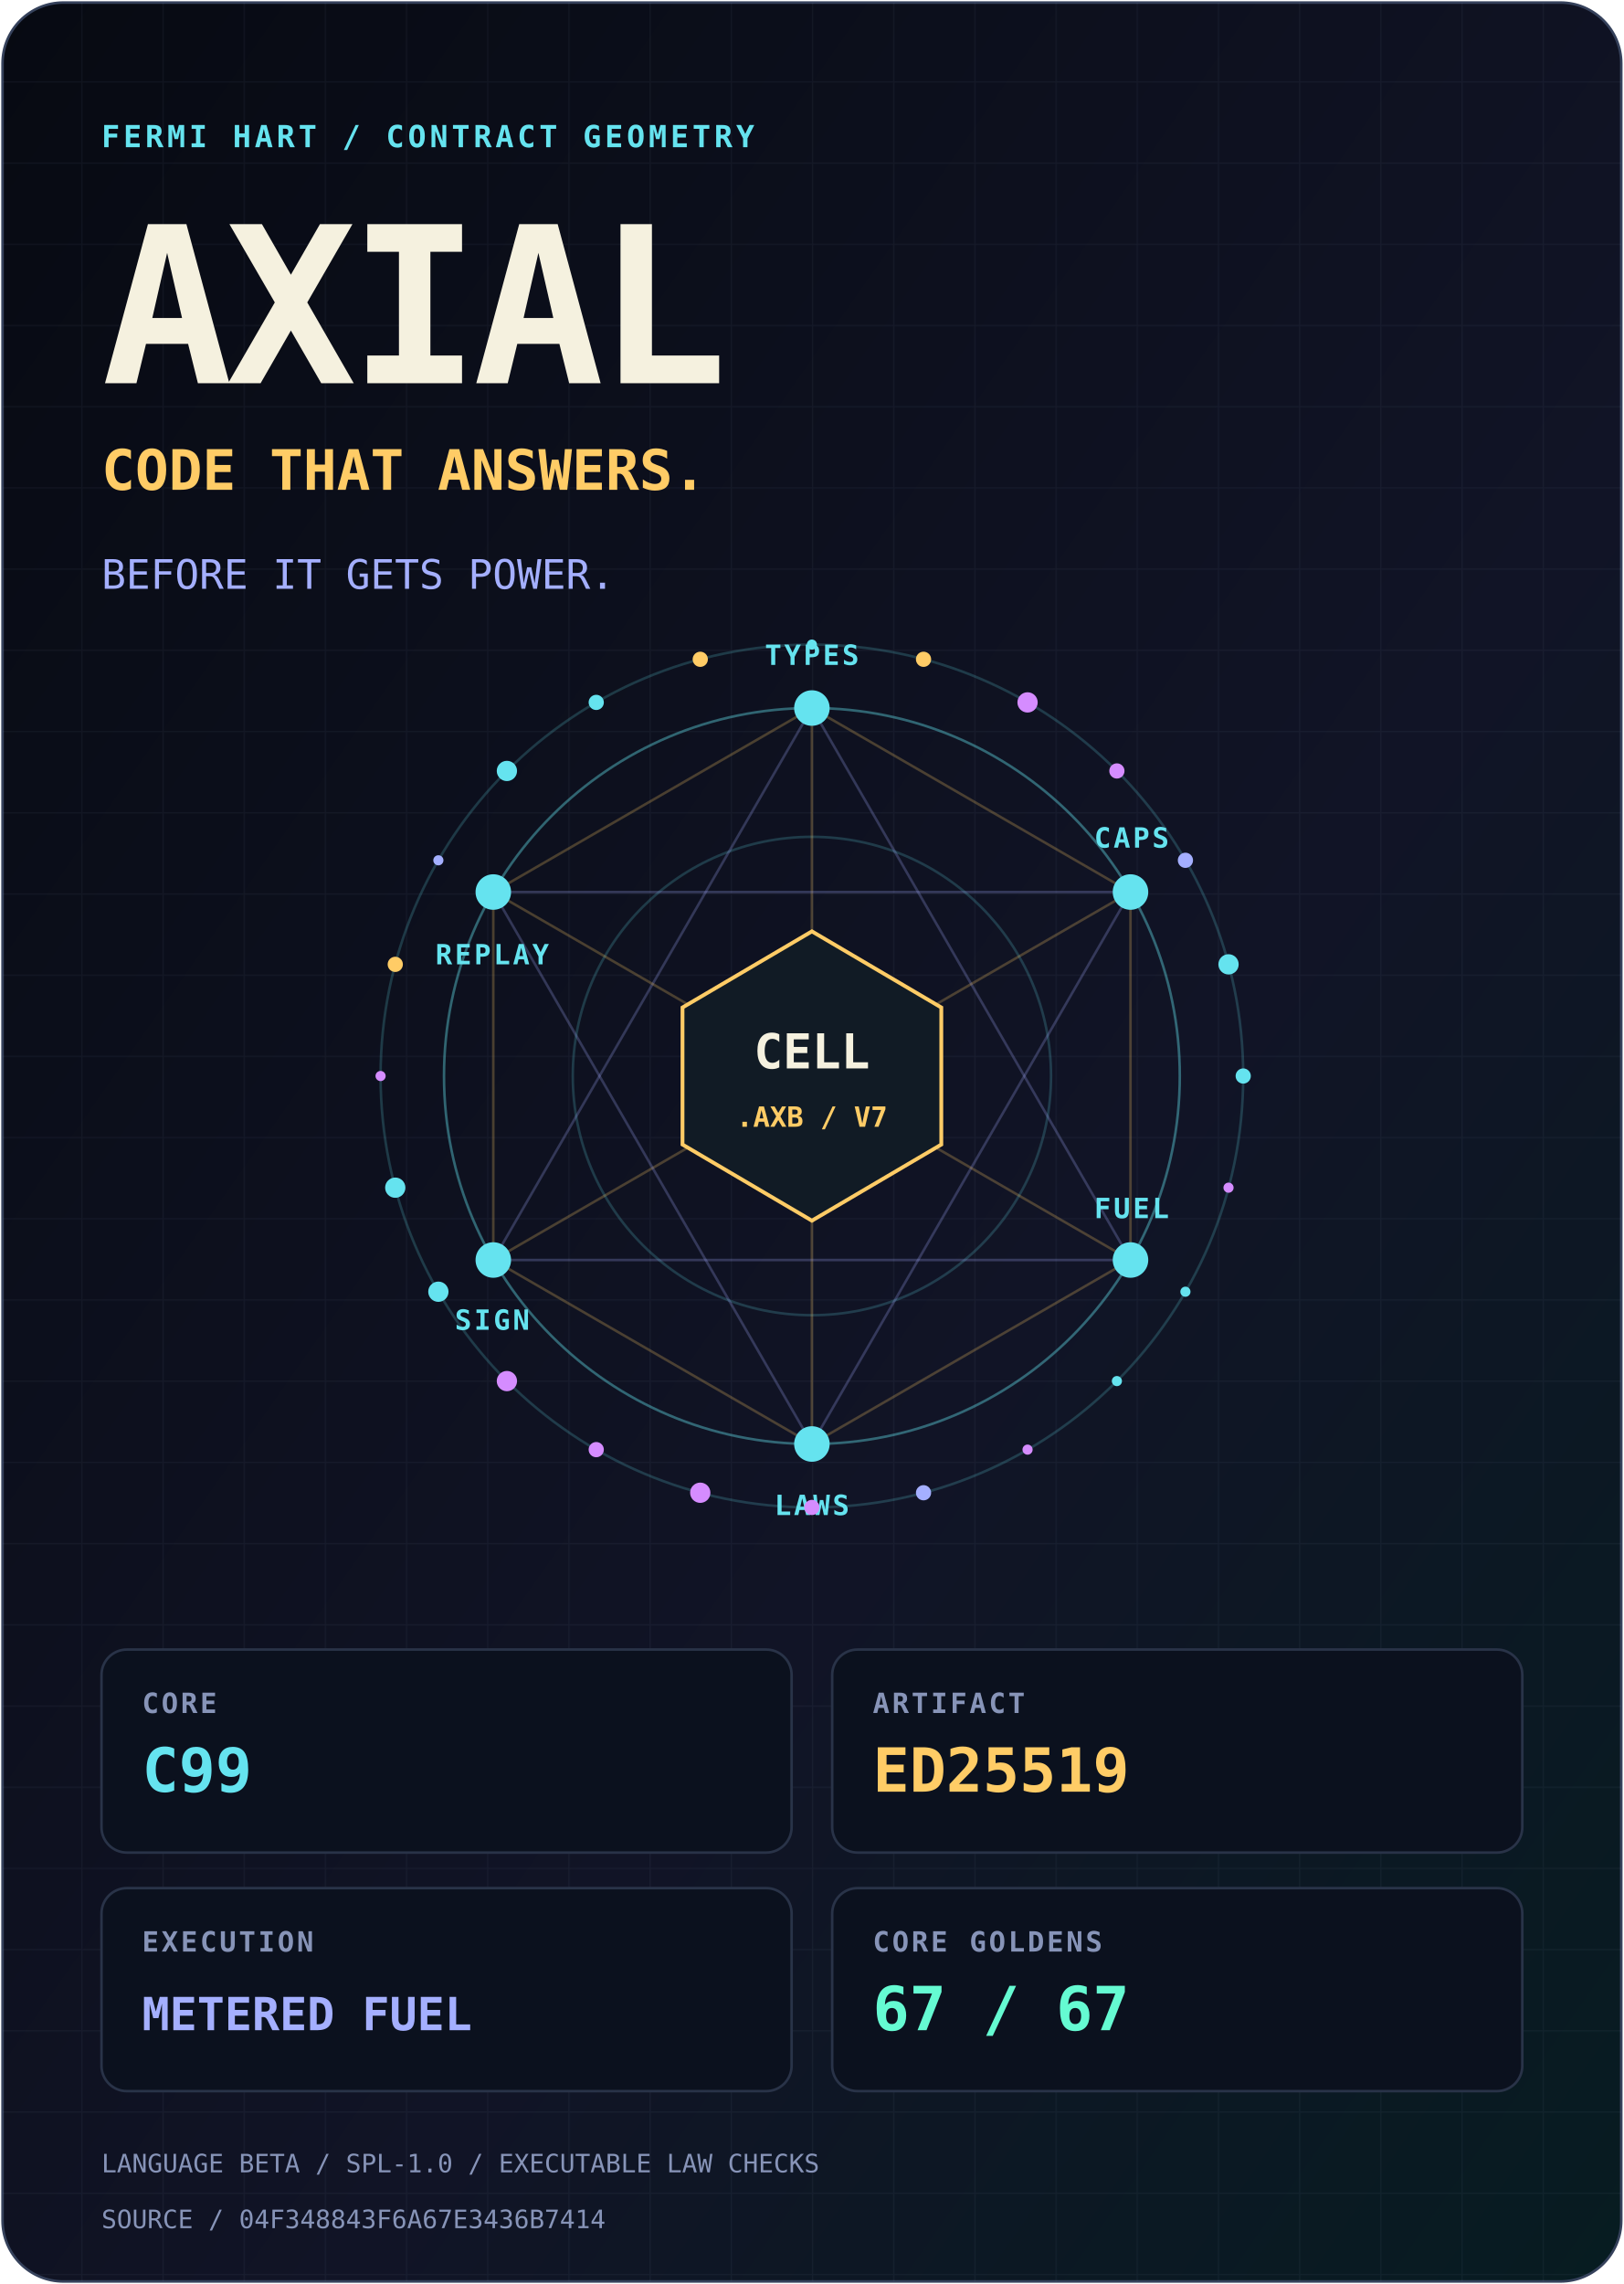
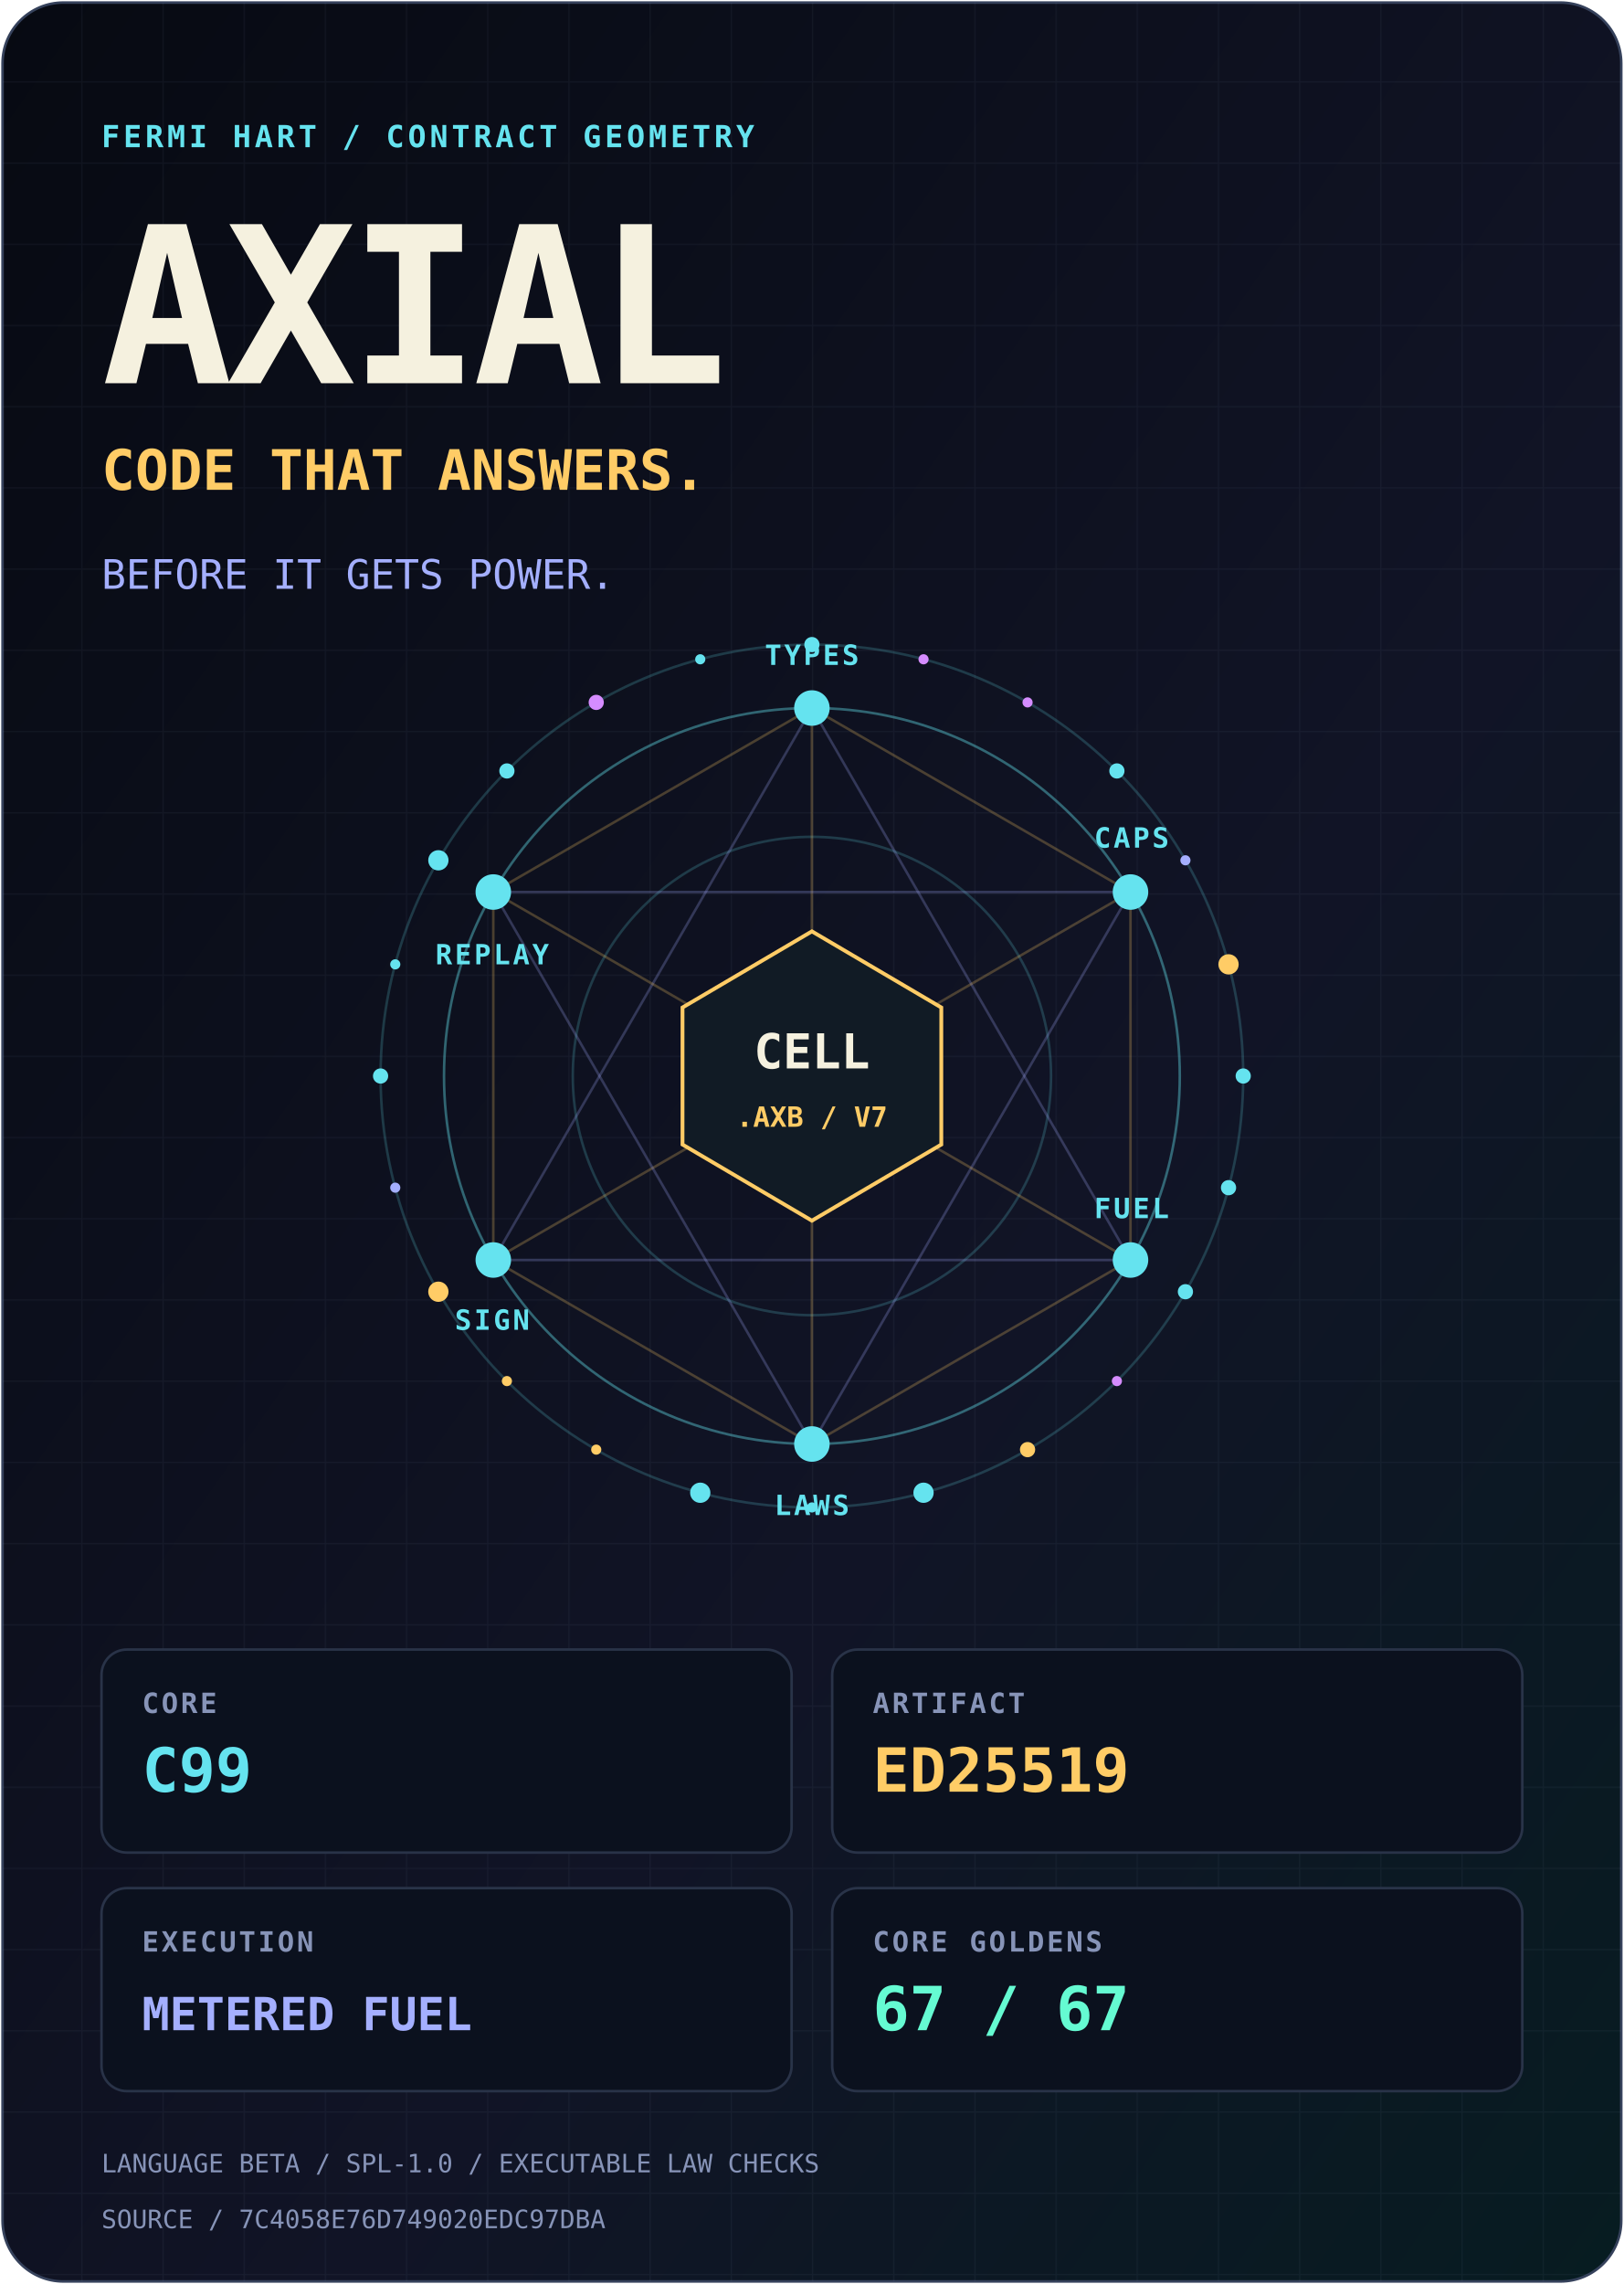
<svg xmlns="http://www.w3.org/2000/svg" viewBox="0 0 640 900" width="640" height="900" role="img" aria-labelledby="title desc">
  <defs>
    <linearGradient id="bg" x2="1" y2="1">
      <stop stop-color="#070a12" />
      <stop offset=".6" stop-color="#111426" />
      <stop offset="1" stop-color="#071c21" />
    </linearGradient>
    <pattern id="grid" width="32" height="32" patternUnits="userSpaceOnUse">
      <path d="M32 0H0V32" fill="none" stroke="#8794b8" stroke-opacity=".07" />
    </pattern>
  </defs>
  <rect x="1" y="1" width="638" height="898" rx="24" fill="url(#bg)" stroke="#35415b" />
  <rect x="1" y="1" width="638" height="898" rx="24" fill="url(#grid)" />
  <text x="40" y="58" fill="#65e3ef" font-family="DejaVu Sans Mono,monospace" font-size="12" font-weight="700" text-anchor="start" letter-spacing="1.4">FERMI HART / CONTRACT GEOMETRY</text>
  <text x="40" y="151" fill="#f5f1df" font-family="DejaVu Sans Mono,monospace" font-size="86" font-weight="700" text-anchor="start" letter-spacing="-3">AXIAL</text>
  <text x="40" y="193" fill="#ffcc66" font-family="DejaVu Sans Mono,monospace" font-size="22" font-weight="700" text-anchor="start" letter-spacing="0">CODE THAT ANSWERS.</text>
  <text x="40" y="232" fill="#a4afff" font-family="DejaVu Sans Mono,monospace" font-size="16" font-weight="400" text-anchor="start" letter-spacing="0">BEFORE IT GETS POWER.</text>
  <circle cx="320" cy="424" r="170" fill="none" stroke="#65e3ef" stroke-opacity=".2" />
  <circle cx="320" cy="424" r="145" fill="none" stroke="#65e3ef" stroke-opacity=".4" />
  <circle cx="320" cy="424" r="94.25" fill="none" stroke="#65e3ef" stroke-opacity=".2" />
  <path d="M320.00,279.00L445.57,351.50" fill="none" stroke="#ffcc66" stroke-opacity=".25" />
  <path d="M320.00,279.00L445.57,496.50" fill="none" stroke="#a4afff" stroke-opacity=".25" />
  <path d="M320.00,279.00L320.00,569.00" fill="none" stroke="#ffcc66" stroke-opacity=".25" />
  <path d="M320.00,279.00L194.43,496.50" fill="none" stroke="#a4afff" stroke-opacity=".25" />
  <path d="M320.00,279.00L194.43,351.50" fill="none" stroke="#ffcc66" stroke-opacity=".25" />
  <path d="M445.57,351.50L445.57,496.50" fill="none" stroke="#ffcc66" stroke-opacity=".25" />
  <path d="M445.57,351.50L320.00,569.00" fill="none" stroke="#a4afff" stroke-opacity=".25" />
  <path d="M445.57,351.50L194.43,496.50" fill="none" stroke="#ffcc66" stroke-opacity=".25" />
  <path d="M445.57,351.50L194.43,351.50" fill="none" stroke="#a4afff" stroke-opacity=".25" />
  <path d="M445.57,496.50L320.00,569.00" fill="none" stroke="#ffcc66" stroke-opacity=".25" />
  <path d="M445.57,496.50L194.43,496.50" fill="none" stroke="#a4afff" stroke-opacity=".25" />
  <path d="M445.57,496.50L194.43,351.50" fill="none" stroke="#ffcc66" stroke-opacity=".25" />
  <path d="M320.00,569.00L194.43,496.50" fill="none" stroke="#ffcc66" stroke-opacity=".25" />
  <path d="M320.00,569.00L194.43,351.50" fill="none" stroke="#a4afff" stroke-opacity=".25" />
  <path d="M194.43,496.50L194.43,351.50" fill="none" stroke="#ffcc66" stroke-opacity=".25" />
  <circle cx="320.00" cy="279.00" r="7" fill="#65e3ef" />
  <text x="320" y="262" fill="#65e3ef" font-family="DejaVu Sans Mono,monospace" font-size="11" font-weight="700" text-anchor="middle" letter-spacing="1">TYPES</text>
  <circle cx="445.57" cy="351.50" r="7" fill="#65e3ef" />
  <text x="446" y="334" fill="#65e3ef" font-family="DejaVu Sans Mono,monospace" font-size="11" font-weight="700" text-anchor="middle" letter-spacing="1">CAPS</text>
  <circle cx="445.57" cy="496.50" r="7" fill="#65e3ef" />
  <text x="446" y="480" fill="#65e3ef" font-family="DejaVu Sans Mono,monospace" font-size="11" font-weight="700" text-anchor="middle" letter-spacing="1">FUEL</text>
  <circle cx="320.00" cy="569.00" r="7" fill="#65e3ef" />
  <text x="320" y="597" fill="#65e3ef" font-family="DejaVu Sans Mono,monospace" font-size="11" font-weight="700" text-anchor="middle" letter-spacing="1">LAWS</text>
  <circle cx="194.43" cy="496.50" r="7" fill="#65e3ef" />
  <text x="194" y="524" fill="#65e3ef" font-family="DejaVu Sans Mono,monospace" font-size="11" font-weight="700" text-anchor="middle" letter-spacing="1">SIGN</text>
  <circle cx="194.43" cy="351.50" r="7" fill="#65e3ef" />
  <text x="194" y="380" fill="#65e3ef" font-family="DejaVu Sans Mono,monospace" font-size="11" font-weight="700" text-anchor="middle" letter-spacing="1">REPLAY</text>
  <circle cx="490.00" cy="424.00" r="3" fill="#65e3ef" />
-   <circle cx="484.21" cy="468.00" r="2" fill="#d58cff" />
-   <circle cx="467.22" cy="509.00" r="2" fill="#65e3ef" />
-   <circle cx="440.21" cy="544.21" r="2" fill="#65e3ef" />
-   <circle cx="405.00" cy="571.22" r="2" fill="#d58cff" />
-   <circle cx="364.00" cy="588.21" r="3" fill="#a4afff" />
-   <circle cx="320.00" cy="594.00" r="3" fill="#d58cff" />
-   <circle cx="276.00" cy="588.21" r="4" fill="#d58cff" />
-   <circle cx="235.00" cy="571.22" r="3" fill="#d58cff" />
-   <circle cx="199.79" cy="544.21" r="4" fill="#d58cff" />
-   <circle cx="172.78" cy="509.00" r="4" fill="#65e3ef" />
-   <circle cx="155.79" cy="468.00" r="4" fill="#65e3ef" />
-   <circle cx="150.00" cy="424.00" r="2" fill="#d58cff" />
-   <circle cx="155.79" cy="380.00" r="3" fill="#ffcc66" />
-   <circle cx="172.78" cy="339.00" r="2" fill="#a4afff" />
-   <circle cx="199.79" cy="303.79" r="4" fill="#65e3ef" />
-   <circle cx="235.00" cy="276.78" r="3" fill="#65e3ef" />
-   <circle cx="276.00" cy="259.79" r="3" fill="#ffcc66" />
-   <circle cx="320.00" cy="254.00" r="2" fill="#65e3ef" />
-   <circle cx="364.00" cy="259.79" r="3" fill="#ffcc66" />
-   <circle cx="405.00" cy="276.78" r="4" fill="#d58cff" />
-   <circle cx="440.21" cy="303.79" r="3" fill="#d58cff" />
-   <circle cx="467.22" cy="339.00" r="3" fill="#a4afff" />
-   <circle cx="484.21" cy="380.00" r="4" fill="#65e3ef" />
+   <circle cx="484.21" cy="468.00" r="3" fill="#65e3ef" />
+   <circle cx="467.22" cy="509.00" r="3" fill="#65e3ef" />
+   <circle cx="440.21" cy="544.21" r="2" fill="#d58cff" />
+   <circle cx="405.00" cy="571.22" r="3" fill="#ffcc66" />
+   <circle cx="364.00" cy="588.21" r="4" fill="#65e3ef" />
+   <circle cx="320.00" cy="594.00" r="2" fill="#65e3ef" />
+   <circle cx="276.00" cy="588.21" r="4" fill="#65e3ef" />
+   <circle cx="235.00" cy="571.22" r="2" fill="#ffcc66" />
+   <circle cx="199.79" cy="544.21" r="2" fill="#ffcc66" />
+   <circle cx="172.78" cy="509.00" r="4" fill="#ffcc66" />
+   <circle cx="155.79" cy="468.00" r="2" fill="#a4afff" />
+   <circle cx="150.00" cy="424.00" r="3" fill="#65e3ef" />
+   <circle cx="155.79" cy="380.00" r="2" fill="#65e3ef" />
+   <circle cx="172.78" cy="339.00" r="4" fill="#65e3ef" />
+   <circle cx="199.79" cy="303.79" r="3" fill="#65e3ef" />
+   <circle cx="235.00" cy="276.78" r="3" fill="#d58cff" />
+   <circle cx="276.00" cy="259.79" r="2" fill="#65e3ef" />
+   <circle cx="320.00" cy="254.00" r="3" fill="#65e3ef" />
+   <circle cx="364.00" cy="259.79" r="2" fill="#d58cff" />
+   <circle cx="405.00" cy="276.78" r="2" fill="#d58cff" />
+   <circle cx="440.21" cy="303.79" r="3" fill="#65e3ef" />
+   <circle cx="467.22" cy="339.00" r="2" fill="#a4afff" />
+   <circle cx="484.21" cy="380.00" r="4" fill="#ffcc66" />
  <path d="M320,367L371,397V451L320,481L269,451V397Z" fill="#111b25" stroke="#ffcc66" stroke-width="1.5" />
  <text x="320" y="421" fill="#f5f1df" font-family="DejaVu Sans Mono,monospace" font-size="19" font-weight="700" text-anchor="middle" letter-spacing="0">CELL</text>
  <text x="320" y="444" fill="#ffcc66" font-family="DejaVu Sans Mono,monospace" font-size="11" font-weight="700" text-anchor="middle" letter-spacing="0">.AXB / V7</text>
  <rect x="40" y="650" width="272" height="80" rx="10" fill="#0b111e" stroke="#293348" />
  <text x="56" y="675" fill="#8794b8" font-family="DejaVu Sans Mono,monospace" font-size="11" font-weight="700" text-anchor="start" letter-spacing="1">CORE</text>
  <text x="56" y="706" fill="#65e3ef" font-family="DejaVu Sans Mono,monospace" font-size="24" font-weight="700" text-anchor="start" letter-spacing="0">C99</text>
  <rect x="328" y="650" width="272" height="80" rx="10" fill="#0b111e" stroke="#293348" />
  <text x="344" y="675" fill="#8794b8" font-family="DejaVu Sans Mono,monospace" font-size="11" font-weight="700" text-anchor="start" letter-spacing="1">ARTIFACT</text>
  <text x="344" y="706" fill="#ffcc66" font-family="DejaVu Sans Mono,monospace" font-size="24" font-weight="700" text-anchor="start" letter-spacing="0">ED25519</text>
  <rect x="40" y="744" width="272" height="80" rx="10" fill="#0b111e" stroke="#293348" />
  <text x="56" y="769" fill="#8794b8" font-family="DejaVu Sans Mono,monospace" font-size="11" font-weight="700" text-anchor="start" letter-spacing="1">EXECUTION</text>
  <text x="56" y="800" fill="#a4afff" font-family="DejaVu Sans Mono,monospace" font-size="18" font-weight="700" text-anchor="start" letter-spacing="0">METERED FUEL</text>
  <rect x="328" y="744" width="272" height="80" rx="10" fill="#0b111e" stroke="#293348" />
  <text x="344" y="769" fill="#8794b8" font-family="DejaVu Sans Mono,monospace" font-size="11" font-weight="700" text-anchor="start" letter-spacing="1">CORE GOLDENS</text>
  <text x="344" y="800" fill="#65fbd2" font-family="DejaVu Sans Mono,monospace" font-size="24" font-weight="700" text-anchor="start" letter-spacing="0">67 / 67</text>
  <text x="40" y="856" fill="#8794b8" font-family="DejaVu Sans Mono,monospace" font-size="10" font-weight="400" text-anchor="start" letter-spacing="0">LANGUAGE BETA / SPL-1.0 / EXECUTABLE LAW CHECKS</text>
-   <text x="40" y="878" fill="#8794b8" font-family="DejaVu Sans Mono,monospace" font-size="10" font-weight="400" text-anchor="start" letter-spacing="0">SOURCE / 04F348843F6A67E3436B7414</text>
+   <text x="40" y="878" fill="#8794b8" font-family="DejaVu Sans Mono,monospace" font-size="10" font-weight="400" text-anchor="start" letter-spacing="0">SOURCE / 7C4058E76D749020EDC97DBA</text>
</svg>
